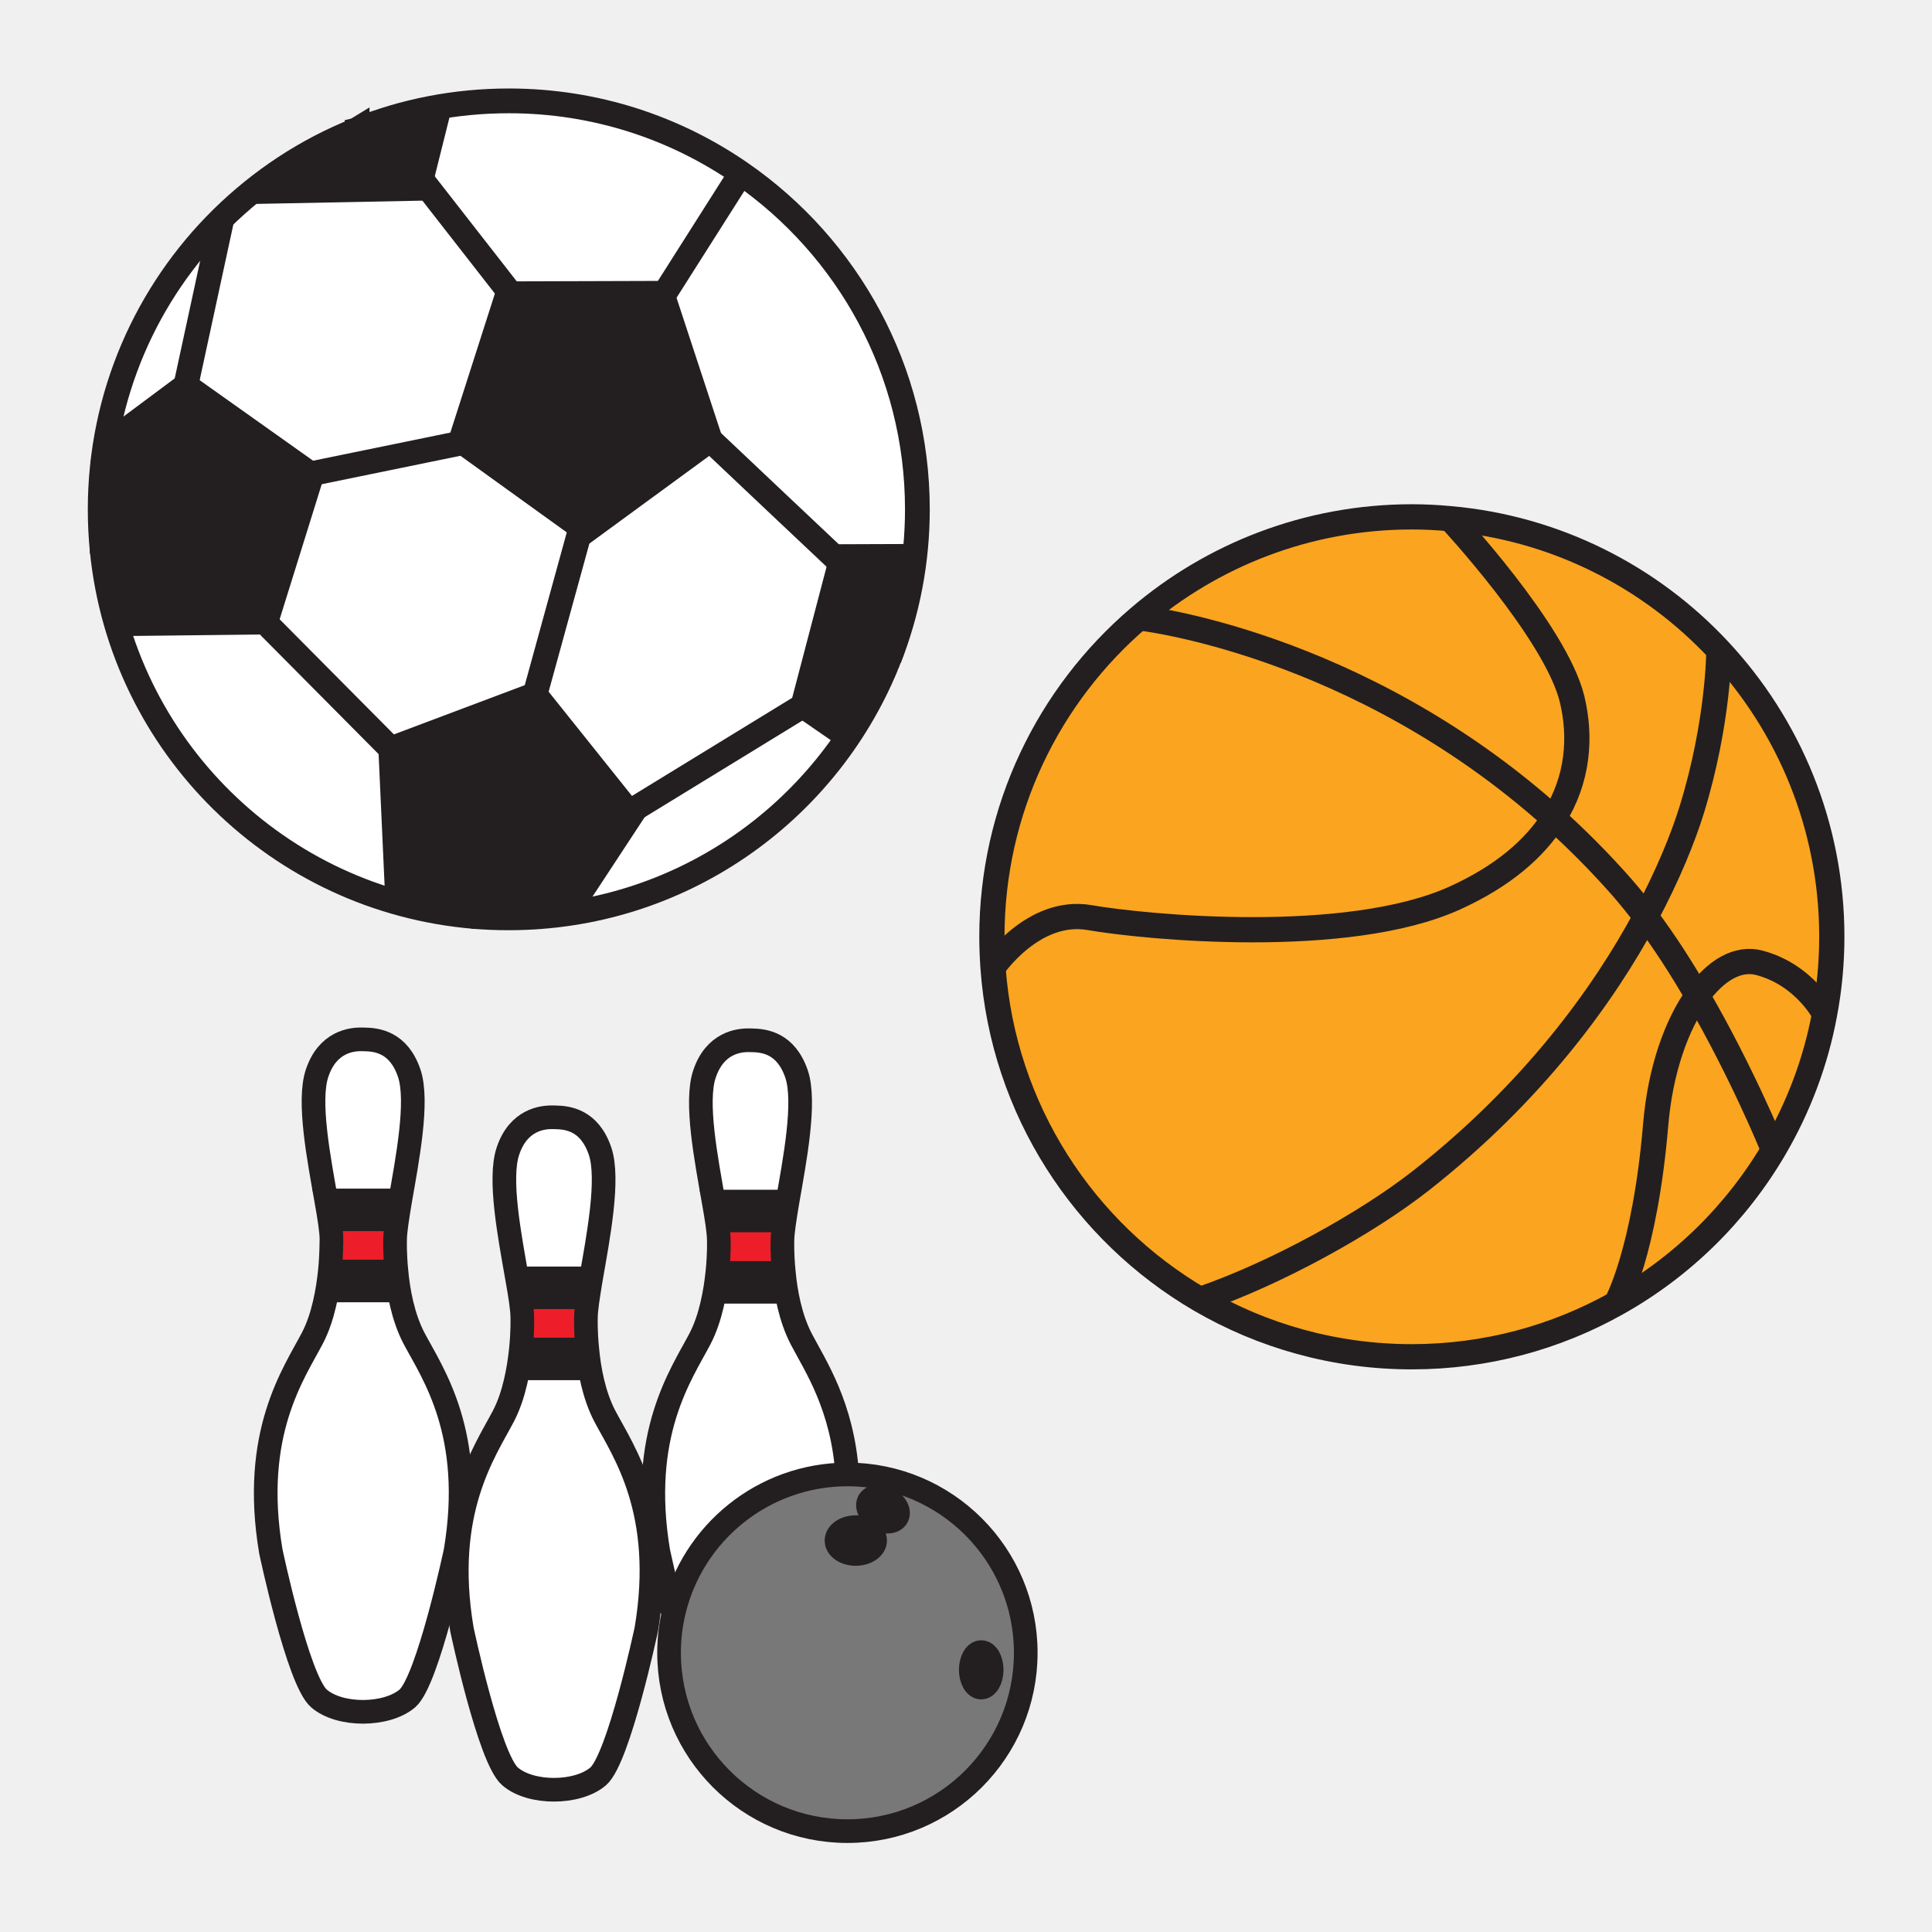
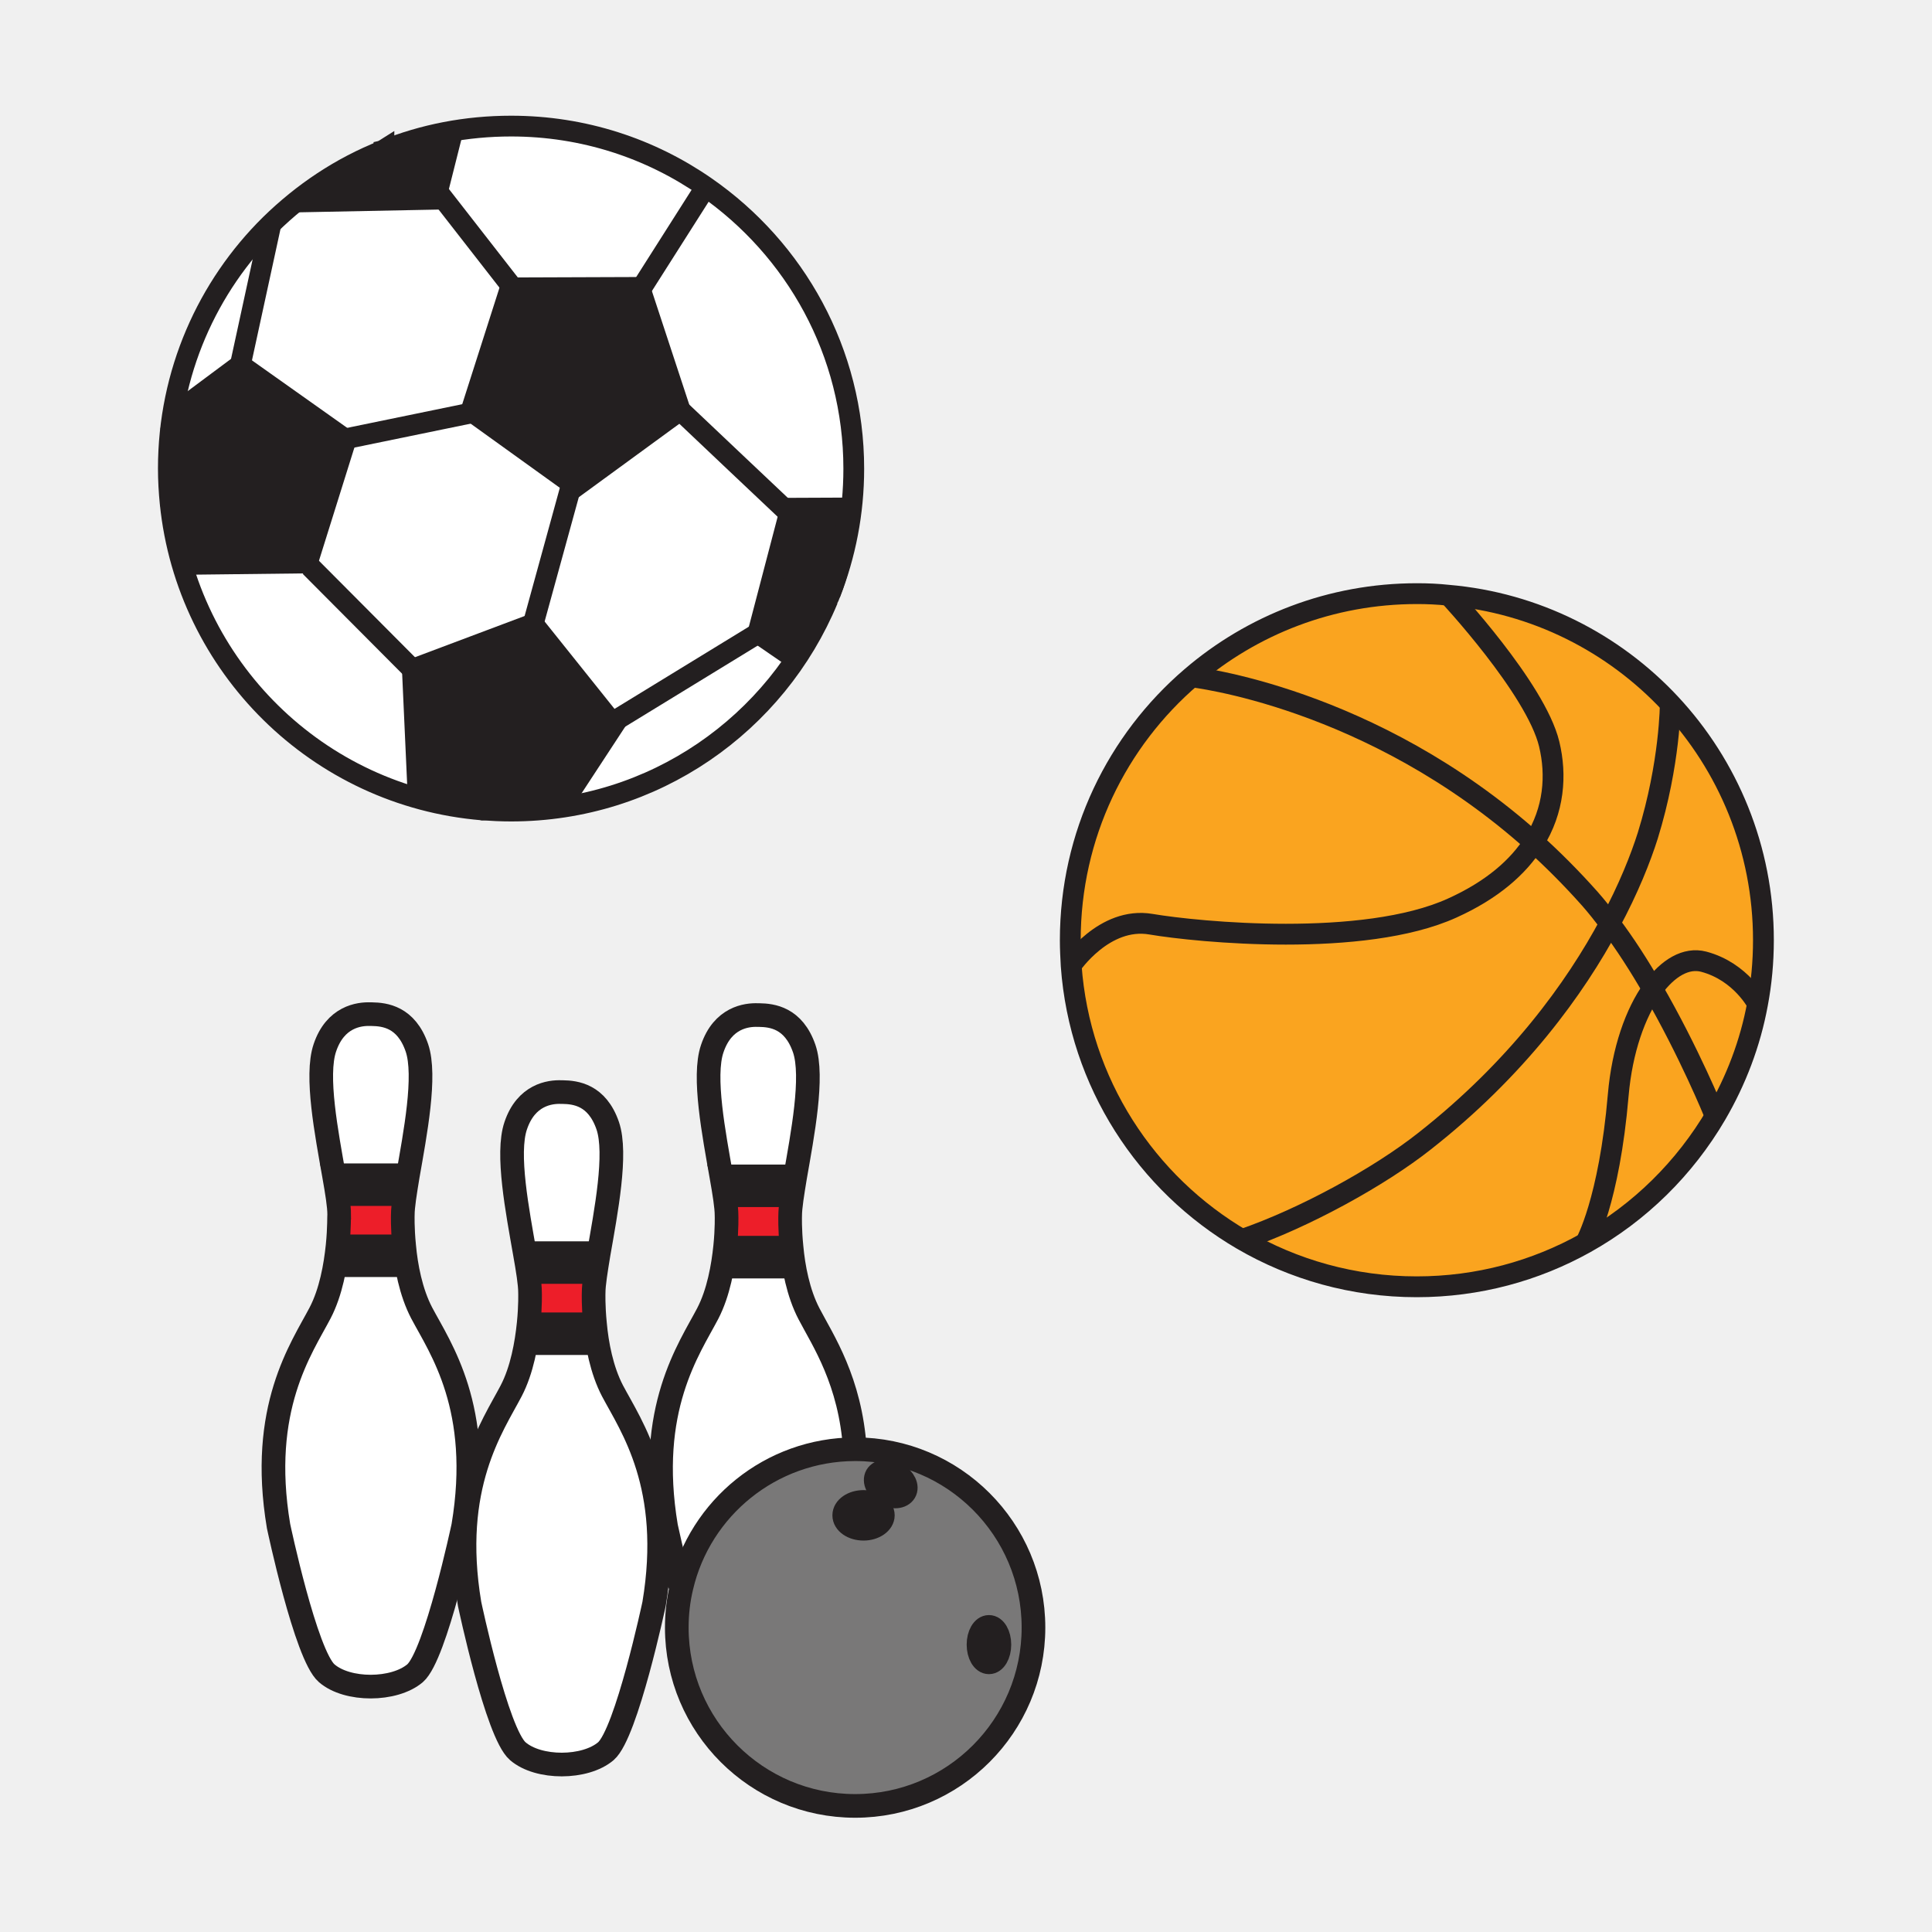
<svg xmlns="http://www.w3.org/2000/svg" version="1.1" id="Layer_1" x="0px" y="0px" viewBox="0 0 850.4 850.4" style="enable-background:new 0 0 850.4 850.4;" xml:space="preserve">
  <style type="text/css">
	.st0{fill:#FFFFFF;}
	.st1{fill:#231F20;}
- 	.st2{fill:none;stroke:#231F20;stroke-width:10.898;}
+ 	.st2{fill:none;stroke:#231F20;stroke-width:9.139;}
	.st3{fill:#797878;}
	.st4{fill:#ED1E29;}
	.st5{fill:none;stroke:#231F20;stroke-width:10.412;}
	.st6{fill:#FAA41F;}
- 	.st7{fill:none;stroke:#231F20;stroke-width:11.102;}
+ 	.st7{fill:none;stroke:#231F20;stroke-width:9.163;}
</style>
  <g id="XMLID_12_">
    <g>
-       <path class="st0" d="M390.1,293c-27,65.2-91.2,111-166.2,111c-5.1,0-10.1-0.2-15.1-0.6v0l41.8-3.4l27.2-41.3l-0.9-1.1l0.9-0.7    l75.7-46.3l16.8,11.6h1C371.4,322.2,383.2,309.5,390.1,293z" />
-       <path class="st0" d="M257.8,233.7l54.8-40.1c1.3,1.3,57.4,54.2,57.4,54.2l-16.5,62.9l-75.7,46.3l-0.9,0.7l-41.5-51.9l19.8-72.1    l0.9-1.2L257.8,233.7z" />
-       <path class="st0" d="M175,395.4l33.9,8v0c-86.3-7.2-155.2-75.2-163.8-161l10.4,32.1l61.6-0.8l1.4,1.8l53.6,54.1L175,395.4z" />
-       <polygon class="st0" points="256.1,232.4 255.3,233.7 235.5,305.7 172,329.6 118.4,275.6 117,273.8 137.2,209 136.6,208.6     203.9,194.8   " />
-       <path class="st0" d="M97.7,96.2l-16,73.6l-33.7,25.1l-2.8,9L45,242.4c-0.6-6-0.9-12-0.9-18.2C44.1,174.1,64.7,128.8,97.7,96.2    L97.7,96.2z" />
-       <path class="st0" d="M326.2,76.3L326.2,76.3l-33.3,52.3l-1.5,0.5l-66.6,0.2l-38.3-49.1l-1.4-0.3l7.7-30.8l-35.7,8.2    c20.6-8.3,43.2-12.8,66.8-12.8C261.9,44.4,297.1,56.2,326.2,76.3z" />
-       <path class="st0" d="M391.3,289.9c10.1-25.9,8.4-45,8.4-45h-0.9l-28.2,0.1l-0.7,2.8c0,0-56.1-52.9-57.4-54.2l-21.2-64.5l1.5-0.5    l33.3-52.3l0,0c46.9,32.5,77.6,86.6,77.6,147.9C403.7,247.4,399.3,269.6,391.3,289.9z" />
-       <path class="st0" d="M186.5,80.2l38.3,49.1l-1.2,0L202.8,194l1.1,0.8l-67.4,13.8l-54.8-38.8l16-73.6l0,0    c16.9-16.6,37-30,59.4-38.9c-1,0.6-31.9,17.9-31.9,17.9l-7.1,6.1l-0.2,3l66.4-1.3l0.8-3.1L186.5,80.2z" />
-       <path class="st1" d="M399.8,244.9c0,0,1.6,19.2-8.4,45c-0.4,1-0.8,1.9-1.2,2.9c0,0.1-0.1,0.1-0.1,0.2    c-6.9,16.5-18.7,29.2-18.7,29.2h-1l-16.8-11.6l16.5-62.9l0.7-2.8l28.2-0.1L399.8,244.9L399.8,244.9z" />
-       <polygon class="st1" points="224.8,129.3 291.4,129.1 312.6,193.6 257.8,233.7 256.1,232.4 203.9,194.8 202.8,194 223.5,129.4       " />
-       <polygon class="st1" points="277,357.6 277.9,358.7 250.7,400.1 208.9,403.4 175,395.4 172,329.6 235.5,305.7   " />
-       <path class="st1" d="M192.8,49.1l-7.7,30.8l-0.8,3.1l-66.4,1.3l0.2-3l7.1-6.1c0,0,30.9-17.3,31.9-17.9c0,0,0,0,0,0l0,0L192.8,49.1    z" />
-       <polygon class="st1" points="136.6,208.6 137.2,209 117,273.8 55.4,274.5 45,242.4 45.3,203.9 48.1,194.8 81.8,169.7   " />
+       <path class="st0" d="M364.4,263.9C341.7,318.6,287.9,357,225,357c-4.3,0-8.5-0.2-12.7-0.5l0,0l35.1-2.9l22.8-34.6l-0.8-0.9    l0.8-0.6l63.5-38.8l14.1,9.7h0.8C348.7,288.4,358.6,277.8,364.4,263.9z" />
+       <path class="st0" d="M253.4,214.2l46-33.6c1.1,1.1,48.1,45.5,48.1,45.5l-13.8,52.7l-63.5,38.8l-0.8,0.6l-34.8-43.5l16.6-60.5    l0.8-1L253.4,214.2z" />
+       <path class="st0" d="M184,349.8l28.4,6.7l0,0c-72.4-6-130.1-63.1-137.4-135l8.7,26.9l51.7-0.7l1.2,1.5l44.9,45.4L184,349.8z" />
+       <polygon class="st0" points="252,213.1 251.3,214.2 234.7,274.6 181.5,294.6 136.5,249.4 135.3,247.8 152.3,193.5 151.8,193.2     208.2,181.6   " />
+       <path class="st0" d="M119.2,98.9l-13.4,61.7l-28.3,21l-2.3,7.5L75,221.5c-0.5-5-0.8-10.1-0.8-15.3    C74.2,164.2,91.5,126.3,119.2,98.9L119.2,98.9z" />
+       <path class="st0" d="M310.8,82.2L310.8,82.2l-27.9,43.9l-1.3,0.4l-55.8,0.2l-32.1-41.2l-1.2-0.3l6.5-25.8L169,66.3    c17.3-7,36.2-10.7,56-10.7C256.8,55.5,286.4,65.4,310.8,82.2z" />
+       <path class="st0" d="M365.4,261.3c8.5-21.7,7-37.7,7-37.7h-0.8l-23.6,0.1l-0.6,2.3c0,0-47-44.4-48.1-45.5l-17.8-54.1l1.3-0.4    l27.9-43.9l0,0c39.3,27.3,65.1,72.6,65.1,124C375.8,225.7,372.1,244.3,365.4,261.3z" />
+       <path class="st0" d="M193.6,85.5l32.1,41.2h-1l-17.4,54.3l0.9,0.7l-56.5,11.6l-46-32.5l13.4-61.7l0,0c14.2-13.9,31-25.2,49.8-32.6    c-0.8,0.5-26.8,15-26.8,15l-6,5.1l-0.2,2.5l55.7-1.1l0.7-2.6L193.6,85.5z" />
+       <path class="st1" d="M372.5,223.6c0,0,1.3,16.1-7,37.7c-0.3,0.8-0.7,1.6-1,2.4c0,0.1-0.1,0.1-0.1,0.2    c-5.8,13.8-15.7,24.5-15.7,24.5h-0.8l-14.1-9.7l13.8-52.7l0.6-2.3l23.6-0.1L372.5,223.6L372.5,223.6z" />
+       <polygon class="st1" points="225.7,126.7 281.6,126.5 299.4,180.6 253.4,214.2 252,213.1 208.2,181.6 207.3,180.9 224.6,126.8       " />
+       <polygon class="st1" points="269.5,318.1 270.3,319 247.5,353.8 212.4,356.5 184,349.8 181.5,294.6 234.7,274.6   " />
+       <path class="st1" d="M198.9,59.4l-6.5,25.8l-0.7,2.6l-55.7,1.1l0.2-2.5l6-5.1c0,0,25.9-14.5,26.8-15l0,0l0,0L198.9,59.4z" />
+       <polygon class="st1" points="151.8,193.2 152.3,193.5 135.3,247.8 83.7,248.4 75,221.5 75.2,189.2 77.6,181.6 105.8,160.6   " />
    </g>
    <g>
-       <path class="st2" d="M157.2,57.2c20.6-8.3,43.2-12.8,66.8-12.8c38,0,73.2,11.8,102.2,31.9c46.9,32.5,77.6,86.6,77.6,147.9    c0,23.2-4.4,45.3-12.4,65.7" />
-       <path class="st2" d="M390.1,293c-27,65.2-91.2,111-166.2,111c-5.1,0-10.1-0.2-15.1-0.6c-86.3-7.2-155.2-75.2-163.8-161    c-0.6-6-0.9-12-0.9-18.2c0-50.1,20.5-95.5,53.6-128.1c16.9-16.6,37-30,59.4-38.9" />
-       <line class="st2" x1="326.1" y1="76.3" x2="292.9" y2="128.6" />
-       <path class="st2" d="M312.6,193.6c1.3,1.3,57.4,54.2,57.4,54.2" />
-       <line class="st2" x1="186.5" y1="80.2" x2="224.8" y2="129.3" />
-       <polygon class="st2" points="203.9,194.8 202.8,194 223.5,129.4 224.8,129.3 291.4,129.1 312.6,193.6 257.8,233.7 256.1,232.4       " />
-       <polygon class="st2" points="208.9,403.4 250.7,400.1 277.9,358.7 277,357.6 235.5,305.7 172,329.6 175,395.4   " />
-       <polygon class="st2" points="45,242.4 45.3,203.9 48.1,194.8 81.8,169.7 136.6,208.6 137.2,209 117,273.8 55.4,274.5   " />
-       <path class="st2" d="M157.2,57.2l35.7-8.2l-7.7,30.8l-0.8,3.1l-66.4,1.3l0.2-3l7.1-6.1C125.2,75.1,156.1,57.9,157.2,57.2    C157.2,57.3,157.2,57.3,157.2,57.2L157.2,57.2z" />
-       <polyline class="st2" points="134.5,209 136.6,208.6 203.9,194.8   " />
-       <line class="st2" x1="81.8" y1="169.7" x2="97.7" y2="96.2" />
-       <line class="st2" x1="118.4" y1="275.6" x2="172" y2="329.6" />
-       <line class="st2" x1="255.3" y1="233.7" x2="235.5" y2="305.7" />
-       <line class="st2" x1="277.9" y1="356.9" x2="353.5" y2="310.6" />
-       <path class="st2" d="M391.3,289.9c10.1-25.9,8.4-45,8.4-45h-0.9l-28.2,0.1l-0.7,2.8l-16.5,62.9l16.8,11.6h1    c0,0,11.9-12.7,18.7-29.2c0-0.1,0.1-0.1,0.1-0.2C390.6,291.9,391,290.9,391.3,289.9z" />
+       <path class="st2" d="M169,66.2c17.3-7,36.2-10.7,56-10.7c31.9,0,61.4,9.9,85.7,26.8c39.3,27.3,65.1,72.6,65.1,124    c0,19.5-3.7,38-10.4,55.1" />
+       <path class="st2" d="M364.4,263.9C341.7,318.6,287.9,357,225,357c-4.3,0-8.5-0.2-12.7-0.5c-72.4-6-130.1-63.1-137.4-135    c-0.5-5-0.8-10.1-0.8-15.3c0-42,17.2-80.1,44.9-107.4c14.2-13.9,31-25.2,49.8-32.6" />
+       <line class="st2" x1="310.7" y1="82.2" x2="282.8" y2="126.1" />
+       <path class="st2" d="M299.4,180.6c1.1,1.1,48.1,45.5,48.1,45.5" />
+       <line class="st2" x1="193.6" y1="85.5" x2="225.7" y2="126.7" />
+       <polygon class="st2" points="208.2,181.6 207.3,180.9 224.6,126.8 225.7,126.7 281.6,126.5 299.4,180.6 253.4,214.2 252,213.1       " />
+       <polygon class="st2" points="212.4,356.5 247.5,353.8 270.3,319 269.5,318.1 234.7,274.6 181.5,294.6 184,349.8   " />
+       <polygon class="st2" points="75,221.5 75.2,189.2 77.6,181.6 105.8,160.6 151.8,193.2 152.3,193.5 135.3,247.8 83.7,248.4   " />
+       <path class="st2" d="M169,66.2l29.9-6.9l-6.5,25.8l-0.7,2.6l-55.7,1.1l0.2-2.5l6-5.1C142.2,81.2,168.1,66.8,169,66.2    C169,66.3,169,66.3,169,66.2L169,66.2z" />
+       <polyline class="st2" points="150,193.5 151.8,193.2 208.2,181.6   " />
+       <line class="st2" x1="105.8" y1="160.6" x2="119.2" y2="98.9" />
+       <line class="st2" x1="136.5" y1="249.4" x2="181.5" y2="294.6" />
+       <line class="st2" x1="251.3" y1="214.2" x2="234.7" y2="274.6" />
+       <line class="st2" x1="270.3" y1="317.5" x2="333.7" y2="278.7" />
+       <path class="st2" d="M365.4,261.3c8.5-21.7,7-37.7,7-37.7h-0.8l-23.6,0.1l-0.6,2.3l-13.8,52.7l14.1,9.7h0.8c0,0,10-10.6,15.7-24.5    c0-0.1,0.1-0.1,0.1-0.2C364.8,263,365.1,262.2,365.4,261.3z" />
    </g>
  </g>
  <g id="XMLID_9_">
    <g>
-       <path class="st3" d="M372.9,649c0,0,0.1,0,0.1,0c43.3,0,78.5,35.1,78.5,78.5c0,43.3-35.1,78.5-78.5,78.5    c-43.3,0-78.5-35.1-78.5-78.5c0-6.2,0.7-12.2,2.1-18h0C304.7,674.9,335.8,649.1,372.9,649z M436.5,735c0-4.3-2-7.8-4.6-7.8    s-4.6,3.5-4.6,7.8c0,4.3,2,7.8,4.6,7.8S436.5,739.4,436.5,735z M394.8,667.8c1.3-2.3-0.3-5.8-3.7-7.8c-3.4-2-7.2-1.6-8.6,0.7    c-1.4,2.3,0.3,5.8,3.7,7.8C389.6,670.5,393.5,670.2,394.8,667.8z M385.2,678.1c0-3.2-3.8-5.9-8.5-5.9c-4.7,0-8.5,2.6-8.5,5.9    c0,3.2,3.8,5.9,8.5,5.9C381.4,684,385.2,681.3,385.2,678.1z" />
-       <path class="st4" d="M316.7,537.2H342l2.7-8.3l1.8,0.3c-1.2,7.2-2.2,13.3-2.2,17.1c0,0-0.2,5.8,0.6,13.7l-2.3,0.2h-24.1l-2.9-0.3    c0.8-7.9,0.6-13.6,0.6-13.6c0-3.8-1-10-2.3-17.3l0.6-0.1L316.7,537.2z" />
-       <path class="st4" d="M232.2,594l-2.9-0.3c0.8-7.9,0.6-13.6,0.6-13.6c0-3.8-1-10-2.3-17.3l0.6-0.1l2.1,8.3h25.3l2.7-8.3l1.8,0.3    c-1.2,7.2-2.2,13.3-2.2,17.1c0,0-0.2,5.8,0.6,13.7l-2.3,0.2H232.2z" />
-       <path class="st4" d="M146.2,536.7h25.3l2.7-8.3l1.8,0.3c-1.2,7.2-2.2,13.3-2.2,17.1c0,0-0.2,5.8,0.6,13.7l-2.3,0.2h-24.1l-2.9-0.3    c0.8-7.9,0.6-13.6,0.6-13.6c0-3.8-1-10-2.3-17.3l0.6-0.1L146.2,536.7z" />
-       <path class="st0" d="M144.1,528.4l-0.6,0.1c-3.2-18.4-8.2-43.9-4-56.1c4.7-13.7,15.2-15,20.1-14.8l0.6,0    c5.5,0.1,15.1,1.1,19.8,14.8c4.2,12.3-0.8,38-4,56.4l-1.8-0.3H144.1L144.1,528.4z" />
-       <path class="st0" d="M228.3,562.7l-0.6,0.1c-3.2-18.4-8.2-43.9-4-56.1c4.7-13.7,15.2-15,20.1-14.8l0.6,0    c5.5,0.1,15.1,1.1,19.8,14.8c4.2,12.3-0.8,38-4,56.4l-1.8-0.3H228.3z" />
-       <path class="st0" d="M314.6,528.9L314,529c-3.2-18.4-8.2-43.9-4-56.1c4.7-13.7,15.2-15,20.1-14.8l0.6,0    c5.5,0.1,15.1,1.1,19.8,14.8c4.2,12.3-0.8,38-4,56.4l-1.8-0.3L314.6,528.9L314.6,528.9z" />
-       <path class="st0" d="M352.6,589.5c6.1,11.6,18.3,29.4,20.2,59.6c-37.1,0.1-68.1,25.8-76.2,60.4h0l-0.7-0.2    c-3.7-13.8-6.2-26-6.2-26c-8.7-51.9,10.1-78.3,18.3-93.8c4.8-9.2,6.9-20.8,7.7-29.6l2.9,0.3l1.7,8.3h20.3l2.2-8.3l2.3-0.2    C345.8,568.8,347.8,580.3,352.6,589.5z" />
-       <path class="st0" d="M266.3,623.2c8.1,15.5,27,41.9,18.3,93.8c0,0-12,56.9-21.2,64.8c-9.1,7.9-29.7,7.9-38.8,0    c-9.1-7.9-21.2-64.8-21.2-64.8c-8.7-51.9,10.1-78.3,18.3-93.8c4.8-9.2,6.9-20.7,7.7-29.6l2.9,0.3l1.7,8.3h20.3l2.2-8.3l2.3-0.2    C259.4,602.6,261.5,614.1,266.3,623.2z" />
-       <path class="st0" d="M182.1,588.9c8.1,15.5,27,41.9,18.3,93.8c0,0-12,56.9-21.2,64.8c-9.1,7.9-29.7,7.9-38.9,0    c-9.1-7.9-21.2-64.8-21.2-64.8c-8.7-51.9,10.1-78.3,18.3-93.8c4.8-9.2,6.9-20.8,7.7-29.6l2.9,0.3l1.7,8.3H170l2.2-8.3l2.3-0.2    C175.3,568.3,177.3,579.8,182.1,588.9z" />
-       <path class="st1" d="M431.9,727.2c2.5,0,4.6,3.5,4.6,7.8c0,4.3-2,7.8-4.6,7.8s-4.6-3.5-4.6-7.8    C427.4,730.7,429.4,727.2,431.9,727.2z" />
-       <path class="st1" d="M391.1,660c3.4,2,5,5.4,3.7,7.8c-1.4,2.3-5.2,2.7-8.6,0.7c-3.4-2-5-5.4-3.7-7.8    C383.9,658.4,387.7,658.1,391.1,660z" />
-       <path class="st1" d="M376.7,672.2c4.7,0,8.5,2.6,8.5,5.9s-3.8,5.9-8.5,5.9c-4.7,0-8.5-2.6-8.5-5.9S372,672.2,376.7,672.2z" />
-       <polygon class="st1" points="344.7,528.9 342,537.2 316.7,537.2 314.6,528.9   " />
-       <polygon class="st1" points="342.6,560.3 340.5,568.6 320.2,568.6 318.5,560.3   " />
-       <polygon class="st1" points="258.4,562.7 255.6,571 230.3,571 228.3,562.7   " />
-       <polygon class="st1" points="256.3,594 254.1,602.3 233.9,602.3 232.2,594   " />
-       <polygon class="st1" points="174.2,528.4 171.5,536.7 146.2,536.7 144.1,528.4   " />
-       <polygon class="st1" points="172.1,559.7 170,568 149.7,568 148.1,559.7   " />
+       <path class="st3" d="M376.3,637.9h0.1c43.3,0,78.5,35.1,78.5,78.5c0,43.3-35.1,78.5-78.5,78.5c-43.3,0-78.5-35.1-78.5-78.5    c0-6.2,0.7-12.2,2.1-18l0,0C308.1,663.8,339.2,638,376.3,637.9z M439.9,723.9c0-4.3-2-7.8-4.6-7.8s-4.6,3.5-4.6,7.8s2,7.8,4.6,7.8    S439.9,728.3,439.9,723.9z M398.2,656.7c1.3-2.3-0.3-5.8-3.7-7.8c-3.4-2-7.2-1.6-8.6,0.7s0.3,5.8,3.7,7.8S396.9,659.1,398.2,656.7    z M388.6,667c0-3.2-3.8-5.9-8.5-5.9s-8.5,2.6-8.5,5.9c0,3.2,3.8,5.9,8.5,5.9C384.8,672.9,388.6,670.2,388.6,667z" />
+       <path class="st4" d="M320.1,526.1h25.3l2.7-8.3l1.8,0.3c-1.2,7.2-2.2,13.3-2.2,17.1c0,0-0.2,5.8,0.6,13.7l-2.3,0.2h-24.1l-2.9-0.3    c0.8-7.9,0.6-13.6,0.6-13.6c0-3.8-1-10-2.3-17.3l0.6-0.1L320.1,526.1z" />
+       <path class="st4" d="M235.6,582.9l-2.9-0.3c0.8-7.9,0.6-13.6,0.6-13.6c0-3.8-1-10-2.3-17.3l0.6-0.1l2.1,8.3H259l2.7-8.3l1.8,0.3    c-1.2,7.2-2.2,13.3-2.2,17.1c0,0-0.2,5.8,0.6,13.7l-2.3,0.2L235.6,582.9L235.6,582.9z" />
+       <path class="st4" d="M149.6,525.6h25.3l2.7-8.3l1.8,0.3c-1.2,7.2-2.2,13.3-2.2,17.1c0,0-0.2,5.8,0.6,13.7l-2.3,0.2h-24.1l-2.9-0.3    c0.8-7.9,0.6-13.6,0.6-13.6c0-3.8-1-10-2.3-17.3l0.6-0.1L149.6,525.6z" />
+       <path class="st0" d="M147.5,517.3l-0.6,0.1c-3.2-18.4-8.2-43.9-4-56.1c4.7-13.7,15.2-15,20.1-14.8h0.6c5.5,0.1,15.1,1.1,19.8,14.8    c4.2,12.3-0.8,38-4,56.4l-1.8-0.3L147.5,517.3L147.5,517.3z" />
+       <path class="st0" d="M231.7,551.6l-0.6,0.1c-3.2-18.4-8.2-43.9-4-56.1c4.7-13.7,15.2-15,20.1-14.8h0.6c5.5,0.1,15.1,1.1,19.8,14.8    c4.2,12.3-0.8,38-4,56.4l-1.8-0.3L231.7,551.6L231.7,551.6z" />
+       <path class="st0" d="M318,517.8l-0.6,0.1c-3.2-18.4-8.2-43.9-4-56.1c4.7-13.7,15.2-15,20.1-14.8h0.6c5.5,0.1,15.1,1.1,19.8,14.8    c4.2,12.3-0.8,38-4,56.4l-1.8-0.3L318,517.8L318,517.8z" />
+       <path class="st0" d="M356,578.4c6.1,11.6,18.3,29.4,20.2,59.6c-37.1,0.1-68.1,25.8-76.2,60.4l0,0l-0.7-0.2    c-3.7-13.8-6.2-26-6.2-26c-8.7-51.9,10.1-78.3,18.3-93.8c4.8-9.2,6.9-20.8,7.7-29.6l2.9,0.3l1.7,8.3H344l2.2-8.3l2.3-0.2    C349.2,557.7,351.2,569.2,356,578.4z" />
+       <path class="st0" d="M269.7,612.1c8.1,15.5,27,41.9,18.3,93.8c0,0-12,56.9-21.2,64.8c-9.1,7.9-29.7,7.9-38.8,0    s-21.2-64.8-21.2-64.8c-8.7-51.9,10.1-78.3,18.3-93.8c4.8-9.2,6.9-20.7,7.7-29.6l2.9,0.3l1.7,8.3h20.3l2.2-8.3l2.3-0.2    C262.8,591.5,264.9,603,269.7,612.1z" />
+       <path class="st0" d="M185.5,577.8c8.1,15.5,27,41.9,18.3,93.8c0,0-12,56.9-21.2,64.8c-9.1,7.9-29.7,7.9-38.9,0    c-9.1-7.9-21.2-64.8-21.2-64.8c-8.7-51.9,10.1-78.3,18.3-93.8c4.8-9.2,6.9-20.8,7.7-29.6l2.9,0.3l1.7,8.3h20.3l2.2-8.3l2.3-0.2    C178.7,557.2,180.7,568.7,185.5,577.8z" />
+       <path class="st1" d="M435.3,716.1c2.5,0,4.6,3.5,4.6,7.8s-2,7.8-4.6,7.8s-4.6-3.5-4.6-7.8C430.8,719.6,432.8,716.1,435.3,716.1z" />
+       <path class="st1" d="M394.5,648.9c3.4,2,5,5.4,3.7,7.8c-1.4,2.3-5.2,2.7-8.6,0.7s-5-5.4-3.7-7.8    C387.3,647.3,391.1,647,394.5,648.9z" />
+       <path class="st1" d="M380.1,661.1c4.7,0,8.5,2.6,8.5,5.9s-3.8,5.9-8.5,5.9s-8.5-2.6-8.5-5.9S375.4,661.1,380.1,661.1z" />
+       <polygon class="st1" points="348.1,517.8 345.4,526.1 320.1,526.1 318,517.8   " />
+       <polygon class="st1" points="346,549.2 343.9,557.5 323.6,557.5 321.9,549.2   " />
+       <polygon class="st1" points="261.8,551.6 259,559.9 233.7,559.9 231.7,551.6   " />
+       <polygon class="st1" points="259.7,582.9 257.5,591.2 237.3,591.2 235.6,582.9   " />
+       <polygon class="st1" points="177.6,517.3 174.9,525.6 149.6,525.6 147.5,517.3   " />
+       <polygon class="st1" points="175.5,548.6 173.4,556.9 153.1,556.9 151.5,548.6   " />
    </g>
    <g>
-       <path class="st5" d="M229.3,593.7c-0.9,8.8-2.9,20.4-7.7,29.6c-8.1,15.5-27,41.9-18.3,93.8c0,0,12,56.9,21.2,64.8    c9.1,7.9,29.7,7.8,38.8,0c9.1-7.9,21.2-64.8,21.2-64.8c8.7-51.9-10.1-78.3-18.3-93.8c-4.8-9.2-6.9-20.6-7.7-29.5    c-0.8-7.9-0.6-13.7-0.6-13.7c0-3.7,1-9.8,2.2-17.1c3.2-18.4,8.2-44.1,4-56.4c-4.7-13.7-14.3-14.7-19.8-14.8l-0.6,0    c-5-0.2-15.5,1.1-20.1,14.8c-4.2,12.3,0.8,37.7,4,56.1c1.3,7.3,2.3,13.5,2.3,17.3C229.9,580.1,230.1,585.8,229.3,593.7z" />
-       <polygon class="st5" points="258.4,562.7 228.3,562.7 230.3,571 255.6,571   " />
-       <polygon class="st5" points="256.3,594 232.2,594 233.9,602.3 254.1,602.3   " />
-       <path class="st5" d="M145.2,559.4c-0.9,8.8-2.9,20.4-7.7,29.6c-8.1,15.5-27,41.9-18.3,93.8c0,0,12,56.9,21.2,64.8    c9.1,7.9,29.7,7.8,38.9,0c9.1-7.9,21.2-64.8,21.2-64.8c8.7-51.9-10.1-78.3-18.3-93.8c-4.8-9.2-6.9-20.6-7.7-29.5    c-0.8-7.9-0.6-13.7-0.6-13.7c0-3.7,1-9.8,2.2-17.1c3.2-18.4,8.2-44.1,4-56.4c-4.7-13.7-14.3-14.7-19.8-14.8l-0.6,0    c-5-0.2-15.5,1.1-20.1,14.8c-4.2,12.3,0.8,37.8,4,56.1c1.3,7.3,2.3,13.5,2.3,17.3C145.8,545.8,146,551.5,145.2,559.4z" />
-       <polygon class="st5" points="174.2,528.4 144.1,528.4 146.2,536.7 171.5,536.7   " />
-       <polygon class="st5" points="172.1,559.7 148.1,559.7 149.7,568 170,568   " />
-       <path class="st5" d="M372.9,649L372.9,649c-2-30.1-14.1-47.9-20.2-59.6c-4.8-9.2-6.9-20.6-7.7-29.5c-0.8-7.9-0.6-13.7-0.6-13.7    c0-3.7,1-9.8,2.2-17.1c3.2-18.4,8.2-44.1,4-56.4c-4.7-13.7-14.3-14.7-19.8-14.8l-0.6,0c-5-0.2-15.5,1.1-20.1,14.8    c-4.2,12.3,0.8,37.7,4,56.1c1.3,7.3,2.3,13.5,2.3,17.3c0,0,0.2,5.7-0.6,13.6c-0.9,8.8-2.9,20.4-7.7,29.6    c-8.1,15.5-27,41.9-18.3,93.8c0,0,2.6,12.1,6.2,26" />
-       <polygon class="st5" points="344.7,528.9 314.6,528.9 316.7,537.2 342,537.2   " />
-       <polygon class="st5" points="342.6,560.3 318.5,560.3 320.2,568.6 340.5,568.6   " />
-       <path class="st5" d="M372.9,649c0,0,0.1,0,0.1,0c43.3,0,78.5,35.1,78.5,78.5c0,43.3-35.1,78.5-78.5,78.5    c-43.3,0-78.5-35.1-78.5-78.5c0-6.2,0.7-12.2,2.1-18h0C304.7,674.9,335.8,649.1,372.9,649z" />
-       <path class="st5" d="M385.2,678.1c0,3.2-3.8,5.9-8.5,5.9c-4.7,0-8.5-2.6-8.5-5.9s3.8-5.9,8.5-5.9S385.2,674.8,385.2,678.1z" />
-       <path class="st5" d="M394.8,667.8c-1.4,2.3-5.2,2.7-8.6,0.7c-3.4-2-5-5.4-3.7-7.8c1.4-2.3,5.2-2.7,8.6-0.7    C394.5,662,396.2,665.5,394.8,667.8z" />
-       <path class="st5" d="M436.5,735c0,4.3-2,7.8-4.6,7.8s-4.6-3.5-4.6-7.8c0-4.3,2-7.8,4.6-7.8S436.5,730.7,436.5,735z" />
+       <path class="st5" d="M232.7,582.6c-0.9,8.8-2.9,20.4-7.7,29.6c-8.1,15.5-27,41.9-18.3,93.8c0,0,12,56.9,21.2,64.8    c9.1,7.9,29.7,7.8,38.8,0c9.1-7.9,21.2-64.8,21.2-64.8c8.7-51.9-10.1-78.3-18.3-93.8c-4.8-9.2-6.9-20.6-7.7-29.5    c-0.8-7.9-0.6-13.7-0.6-13.7c0-3.7,1-9.8,2.2-17.1c3.2-18.4,8.2-44.1,4-56.4c-4.7-13.7-14.3-14.7-19.8-14.8h-0.6    c-5-0.2-15.5,1.1-20.1,14.8c-4.2,12.3,0.8,37.7,4,56.1c1.3,7.3,2.3,13.5,2.3,17.3C233.3,569,233.5,574.7,232.7,582.6z" />
+       <polygon class="st5" points="261.8,551.6 231.7,551.6 233.7,559.9 259,559.9   " />
+       <polygon class="st5" points="259.7,582.9 235.6,582.9 237.3,591.2 257.5,591.2   " />
+       <path class="st5" d="M148.6,548.3c-0.9,8.8-2.9,20.4-7.7,29.6c-8.1,15.5-27,41.9-18.3,93.8c0,0,12,56.9,21.2,64.8    c9.1,7.9,29.7,7.8,38.9,0c9.1-7.9,21.2-64.8,21.2-64.8c8.7-51.9-10.1-78.3-18.3-93.8c-4.8-9.2-6.9-20.6-7.7-29.5    c-0.8-7.9-0.6-13.7-0.6-13.7c0-3.7,1-9.8,2.2-17.1c3.2-18.4,8.2-44.1,4-56.4c-4.7-13.7-14.3-14.7-19.8-14.8h-0.6    c-5-0.2-15.5,1.1-20.1,14.8c-4.2,12.3,0.8,37.8,4,56.1c1.3,7.3,2.3,13.5,2.3,17.3C149.2,534.7,149.4,540.4,148.6,548.3z" />
+       <polygon class="st5" points="177.6,517.3 147.5,517.3 149.6,525.6 174.9,525.6   " />
+       <polygon class="st5" points="175.5,548.6 151.5,548.6 153.1,556.9 173.4,556.9   " />
+       <path class="st5" d="M376.3,637.9L376.3,637.9c-2-30.1-14.1-47.9-20.2-59.6c-4.8-9.2-6.9-20.6-7.7-29.5    c-0.8-7.9-0.6-13.7-0.6-13.7c0-3.7,1-9.8,2.2-17.1c3.2-18.4,8.2-44.1,4-56.4c-4.7-13.7-14.3-14.7-19.8-14.8h-0.6    c-5-0.2-15.5,1.1-20.1,14.8c-4.2,12.3,0.8,37.7,4,56.1c1.3,7.3,2.3,13.5,2.3,17.3c0,0,0.2,5.7-0.6,13.6    c-0.9,8.8-2.9,20.4-7.7,29.6c-8.1,15.5-27,41.9-18.3,93.8c0,0,2.6,12.1,6.2,26" />
+       <polygon class="st5" points="348.1,517.8 318,517.8 320.1,526.1 345.4,526.1   " />
+       <polygon class="st5" points="346,549.2 321.9,549.2 323.6,557.5 343.9,557.5   " />
+       <path class="st5" d="M376.3,637.9h0.1c43.3,0,78.5,35.1,78.5,78.5c0,43.3-35.1,78.5-78.5,78.5c-43.3,0-78.5-35.1-78.5-78.5    c0-6.2,0.7-12.2,2.1-18l0,0C308.1,663.8,339.2,638,376.3,637.9z" />
+       <path class="st5" d="M388.6,667c0,3.2-3.8,5.9-8.5,5.9s-8.5-2.6-8.5-5.9s3.8-5.9,8.5-5.9S388.6,663.7,388.6,667z" />
+       <path class="st5" d="M398.2,656.7c-1.4,2.3-5.2,2.7-8.6,0.7s-5-5.4-3.7-7.8c1.4-2.3,5.2-2.7,8.6-0.7    C397.9,650.9,399.6,654.4,398.2,656.7z" />
+       <path class="st5" d="M439.9,723.9c0,4.3-2,7.8-4.6,7.8s-4.6-3.5-4.6-7.8s2-7.8,4.6-7.8S439.9,719.6,439.9,723.9z" />
    </g>
  </g>
  <g id="XMLID_10_">
    <g>
-       <path class="st6" d="M806.3,412.3c0,11.7-1.1,23.1-3.2,34.1h0c0,0-8.7-17.4-28.8-22.6c-9.4-2.5-19.1,3.2-27.2,14.4    c-6.9-11.8-14.6-23.8-22.7-34.7c10-18.7,16.5-35,20.2-46.9c12-38.8,12-70.4,12-70.4l0,0C787.4,319.2,806.3,363.5,806.3,412.3z" />
-       <path class="st6" d="M803.1,446.4L803.1,446.4c-3.9,21.1-11.5,41-22,59l-0.9-0.6c0,0-13.2-32.5-33-66.6    c8.1-11.2,17.8-16.9,27.2-14.4C794.4,429.1,803.1,446.4,803.1,446.4z" />
-       <path class="st6" d="M501.1,271.9c0,0,95.9,10.3,182.8,88.3c-8.3,13.2-22.2,25.4-43.6,35.1c-47.3,21.4-135.8,12.9-160.7,8.6    c-24.9-4.3-42.6,22-42.6,22c-0.3-4.5-0.5-9-0.5-13.6C436.5,356.1,461.6,305.8,501.1,271.9L501.1,271.9z" />
-       <path class="st6" d="M713.7,390.3c3.6,4.1,7.2,8.6,10.7,13.2c-18.6,34.6-49.6,77.4-99,116.2c-23.7,18.6-63.6,40.8-97.2,52.3    c-51.2-29.9-86.7-83.7-91.2-146.1c0,0,17.7-26.3,42.6-22c24.9,4.3,113.4,12.8,160.7-8.6c21.4-9.7,35.3-21.9,43.6-35.1    C694,369.3,704,379.3,713.7,390.3z" />
-       <path class="st6" d="M747.1,438.2c-9.3,12.9-16.4,33-18.4,56.6c-4.8,56.9-17.4,79-17.4,79l0,0c-26.6,14.9-57.3,23.4-90,23.4    c-34,0-65.8-9.2-93.1-25.1c33.6-11.5,73.5-33.7,97.2-52.3c49.4-38.8,80.4-81.6,99-116.2C732.6,414.4,740.2,426.4,747.1,438.2z" />
-       <path class="st6" d="M756.6,286.2L756.6,286.2c0,0,0,31.6-12,70.4c-3.7,11.9-10.1,28.2-20.2,46.9c-3.5-4.6-7.1-9.1-10.7-13.2    c-9.7-11-19.7-21-29.8-30.1c10.8-17.1,12.1-35.7,8.1-52.4c-7.2-29.7-53.8-79.6-53.8-79.6C684.7,232.4,726.4,253.8,756.6,286.2z" />
-       <path class="st6" d="M780.2,504.9l0.9,0.6c-16.7,28.6-40.8,52.3-69.7,68.4l0,0c0,0,12.6-22.1,17.4-79c2-23.6,9.1-43.7,18.4-56.6    C766.9,472.3,780.2,504.9,780.2,504.9z" />
-       <path class="st6" d="M691.9,307.8c4,16.7,2.7,35.4-8.1,52.4c-86.9-77.9-182.8-88.3-182.8-88.3l0,0c32.3-27.7,74.4-44.5,120.3-44.5    c5.6,0,11.2,0.3,16.7,0.8C638.1,228.2,684.8,278.1,691.9,307.8z" />
+       <path class="st6" d="M776.2,413.8c0,9.7-0.9,19.1-2.6,28.1l0,0c0,0-7.2-14.4-23.8-18.7c-7.8-2.1-15.8,2.6-22.4,11.9    c-5.7-9.7-12-19.6-18.7-28.6c8.3-15.4,13.6-28.9,16.7-38.7c9.9-32,9.9-58.1,9.9-58.1l0,0C760.6,337,776.2,373.5,776.2,413.8z" />
+       <path class="st6" d="M773.6,441.9L773.6,441.9c-3.2,17.4-9.5,33.8-18.2,48.7l-0.7-0.5c0,0-10.9-26.8-27.2-55    c6.7-9.2,14.7-13.9,22.4-11.9C766.4,427.7,773.6,441.9,773.6,441.9z" />
+       <path class="st6" d="M524.3,297.9c0,0,79.1,8.5,150.9,72.9c-6.9,10.9-18.3,21-36,29c-39,17.7-112.1,10.6-132.6,7.1    c-20.6-3.5-35.2,18.2-35.2,18.2c-0.2-3.7-0.4-7.4-0.4-11.2C471,367.4,491.7,325.9,524.3,297.9L524.3,297.9z" />
+       <path class="st6" d="M699.8,395.6c3,3.4,5.9,7.1,8.8,10.9c-15.4,28.6-40.9,63.9-81.7,95.9c-19.6,15.4-52.5,33.7-80.2,43.2    c-42.3-24.7-71.6-69.1-75.3-120.6c0,0,14.6-21.7,35.2-18.2c20.6,3.5,93.6,10.6,132.6-7.1c17.7-8,29.1-18.1,36-29    C683.5,378.3,691.8,386.6,699.8,395.6z" />
+       <path class="st6" d="M727.3,435.2c-7.7,10.6-13.5,27.2-15.2,46.7c-4,47-14.4,65.2-14.4,65.2l0,0c-22,12.3-47.3,19.3-74.3,19.3    c-28.1,0-54.3-7.6-76.8-20.7c27.7-9.5,60.7-27.8,80.2-43.2c40.8-32,66.4-67.3,81.7-95.9C715.4,415.5,721.6,425.4,727.3,435.2z" />
+       <path class="st6" d="M735.2,309.7L735.2,309.7c0,0,0,26.1-9.9,58.1c-3.1,9.8-8.3,23.3-16.7,38.7c-2.9-3.8-5.9-7.5-8.8-10.9    c-8-9.1-16.3-17.3-24.6-24.8c8.9-14.1,10-29.5,6.7-43.2c-5.9-24.5-44.4-65.7-44.4-65.7C675.8,265.3,710.3,283,735.2,309.7z" />
+       <path class="st6" d="M754.7,490.2l0.7,0.5c-13.8,23.6-33.7,43.2-57.5,56.5l0,0c0,0,10.4-18.2,14.4-65.2    c1.7-19.5,7.5-36.1,15.2-46.7C743.7,463.3,754.7,490.2,754.7,490.2z" />
+       <path class="st6" d="M681.8,327.6c3.3,13.8,2.2,29.2-6.7,43.2c-71.7-64.3-150.9-72.9-150.9-72.9l0,0    c26.7-22.9,61.4-36.7,99.3-36.7c4.6,0,9.2,0.2,13.8,0.7C637.4,261.9,675.9,303,681.8,327.6z" />
    </g>
    <g>
-       <path class="st7" d="M756.6,286.2c30.8,33,49.7,77.4,49.7,126.1c0,11.7-1.1,23.1-3.2,34.1c-3.9,21.1-11.5,41-22,59    c-16.7,28.6-40.8,52.3-69.7,68.4c-26.6,14.9-57.3,23.4-90,23.4c-34,0-65.8-9.2-93.1-25.1c-51.2-29.9-86.7-83.7-91.2-146.1    c-0.3-4.5-0.5-9-0.5-13.6c0-56.2,25-106.5,64.6-140.4c32.3-27.7,74.4-44.5,120.3-44.5c5.6,0,11.2,0.3,16.7,0.8    C684.7,232.4,726.4,253.8,756.6,286.2z" />
-       <path class="st7" d="M501.1,271.9c0,0,95.9,10.3,182.8,88.3c10.1,9.1,20.1,19.1,29.8,30.1c3.6,4.1,7.2,8.6,10.7,13.2    c8.2,10.9,15.9,22.9,22.7,34.7c19.8,34.1,33,66.6,33,66.6" />
-       <path class="st7" d="M711.4,573.8c0,0,12.6-22.1,17.4-79c2-23.6,9.1-43.7,18.4-56.6c8.1-11.2,17.8-16.9,27.2-14.4    c20.1,5.3,28.8,22.6,28.8,22.6" />
-       <path class="st7" d="M437,425.9c0,0,17.7-26.3,42.6-22c24.9,4.3,113.4,12.8,160.7-8.6c21.4-9.7,35.3-21.9,43.6-35.1    c10.8-17.1,12.1-35.7,8.1-52.4c-7.2-29.7-53.8-79.6-53.8-79.6" />
-       <path class="st7" d="M526.4,572.6c0.6-0.2,1.2-0.4,1.8-0.6c33.6-11.5,73.5-33.7,97.2-52.3c49.4-38.8,80.4-81.6,99-116.2    c10-18.7,16.5-35,20.2-46.9c12-38.8,12-70.4,12-70.4" />
+       <path class="st7" d="M735.2,309.7c25.4,27.2,41,63.9,41,104.1c0,9.7-0.9,19.1-2.6,28.1c-3.2,17.4-9.5,33.8-18.2,48.7    c-13.8,23.6-33.7,43.2-57.5,56.5c-22,12.3-47.3,19.3-74.3,19.3c-28.1,0-54.3-7.6-76.8-20.7c-42.3-24.7-71.6-69.1-75.3-120.6    c-0.2-3.7-0.4-7.4-0.4-11.2c0-46.4,20.6-87.9,53.3-115.9c26.7-22.9,61.4-36.7,99.3-36.7c4.6,0,9.2,0.2,13.8,0.7    C675.8,265.3,710.3,283,735.2,309.7z" />
+       <path class="st7" d="M524.3,297.9c0,0,79.1,8.5,150.9,72.9c8.3,7.5,16.6,15.8,24.6,24.8c3,3.4,5.9,7.1,8.8,10.9    c6.8,9,13.1,18.9,18.7,28.6c16.3,28.1,27.2,55,27.2,55" />
+       <path class="st7" d="M697.9,547.1c0,0,10.4-18.2,14.4-65.2c1.7-19.5,7.5-36.1,15.2-46.7c6.7-9.2,14.7-13.9,22.4-11.9    c16.6,4.4,23.8,18.7,23.8,18.7" />
+       <path class="st7" d="M471.4,425c0,0,14.6-21.7,35.2-18.2c20.6,3.5,93.6,10.6,132.6-7.1c17.7-8,29.1-18.1,36-29    c8.9-14.1,10-29.5,6.7-43.2c-5.9-24.5-44.4-65.7-44.4-65.7" />
+       <path class="st7" d="M545.2,546.1c0.5-0.2,1-0.3,1.5-0.5c27.7-9.5,60.7-27.8,80.2-43.2c40.8-32,66.4-67.3,81.7-95.9    c8.3-15.4,13.6-28.9,16.7-38.7c9.9-32,9.9-58.1,9.9-58.1" />
    </g>
  </g>
</svg>
